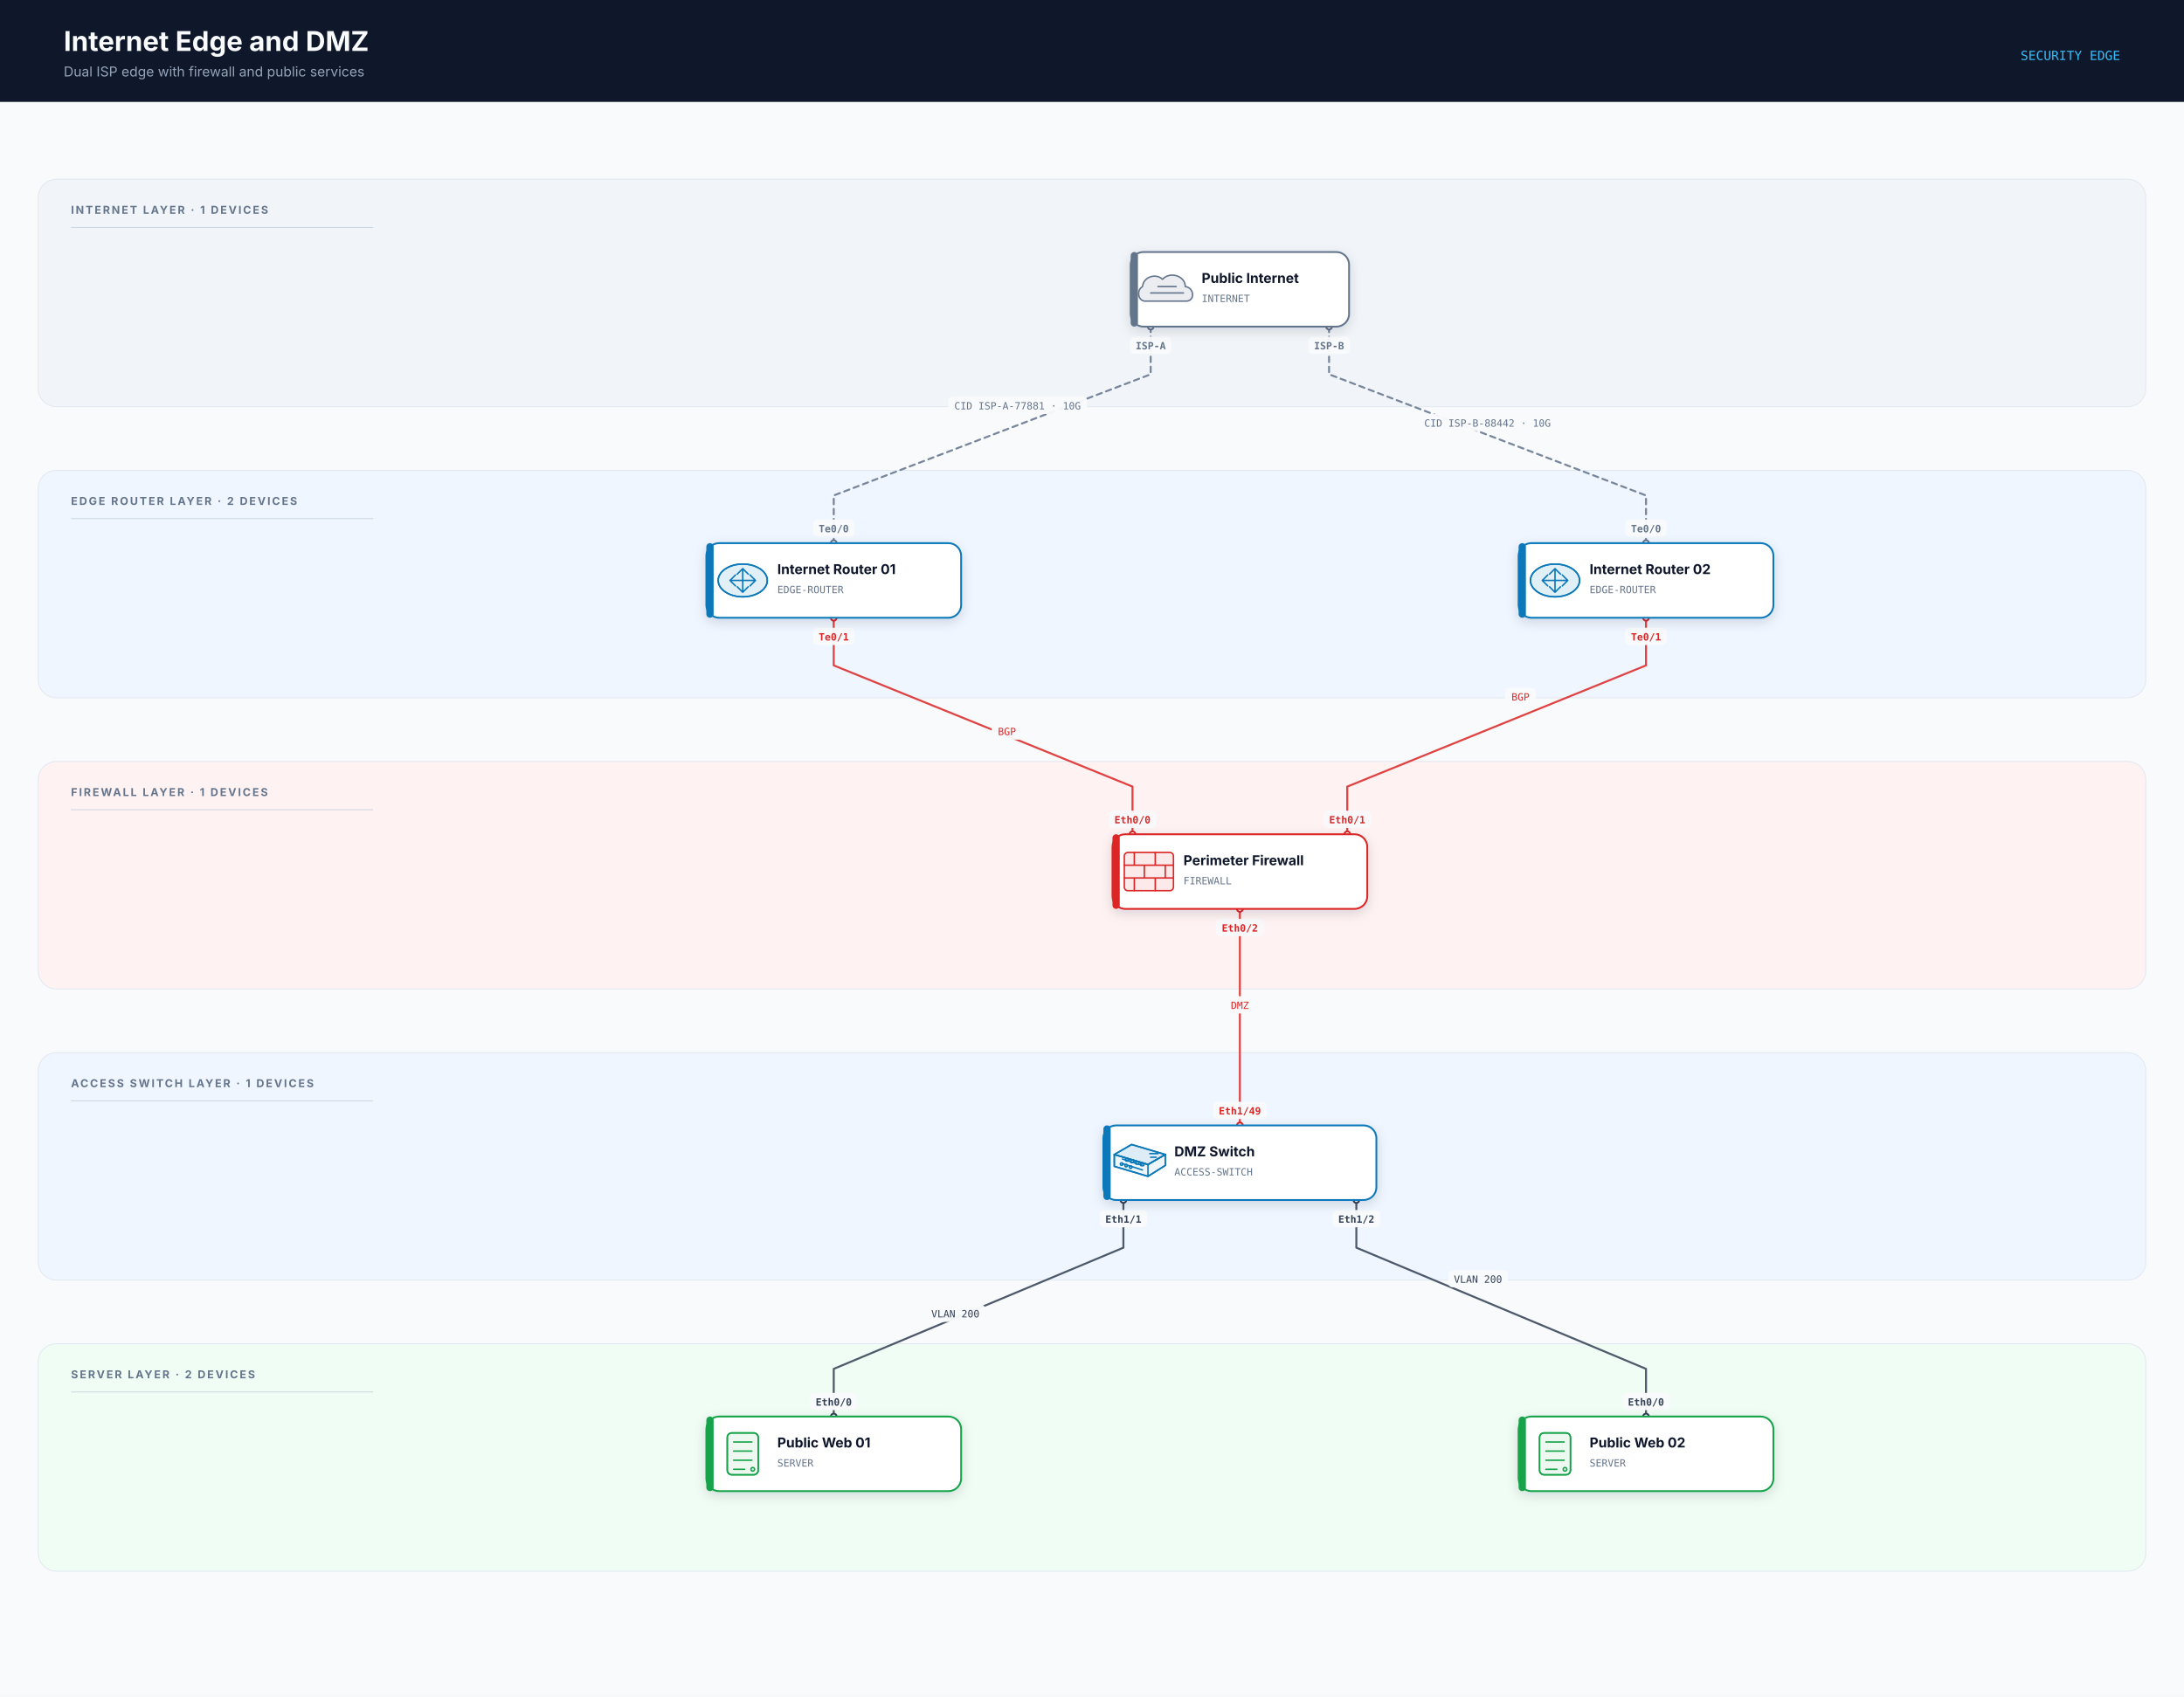
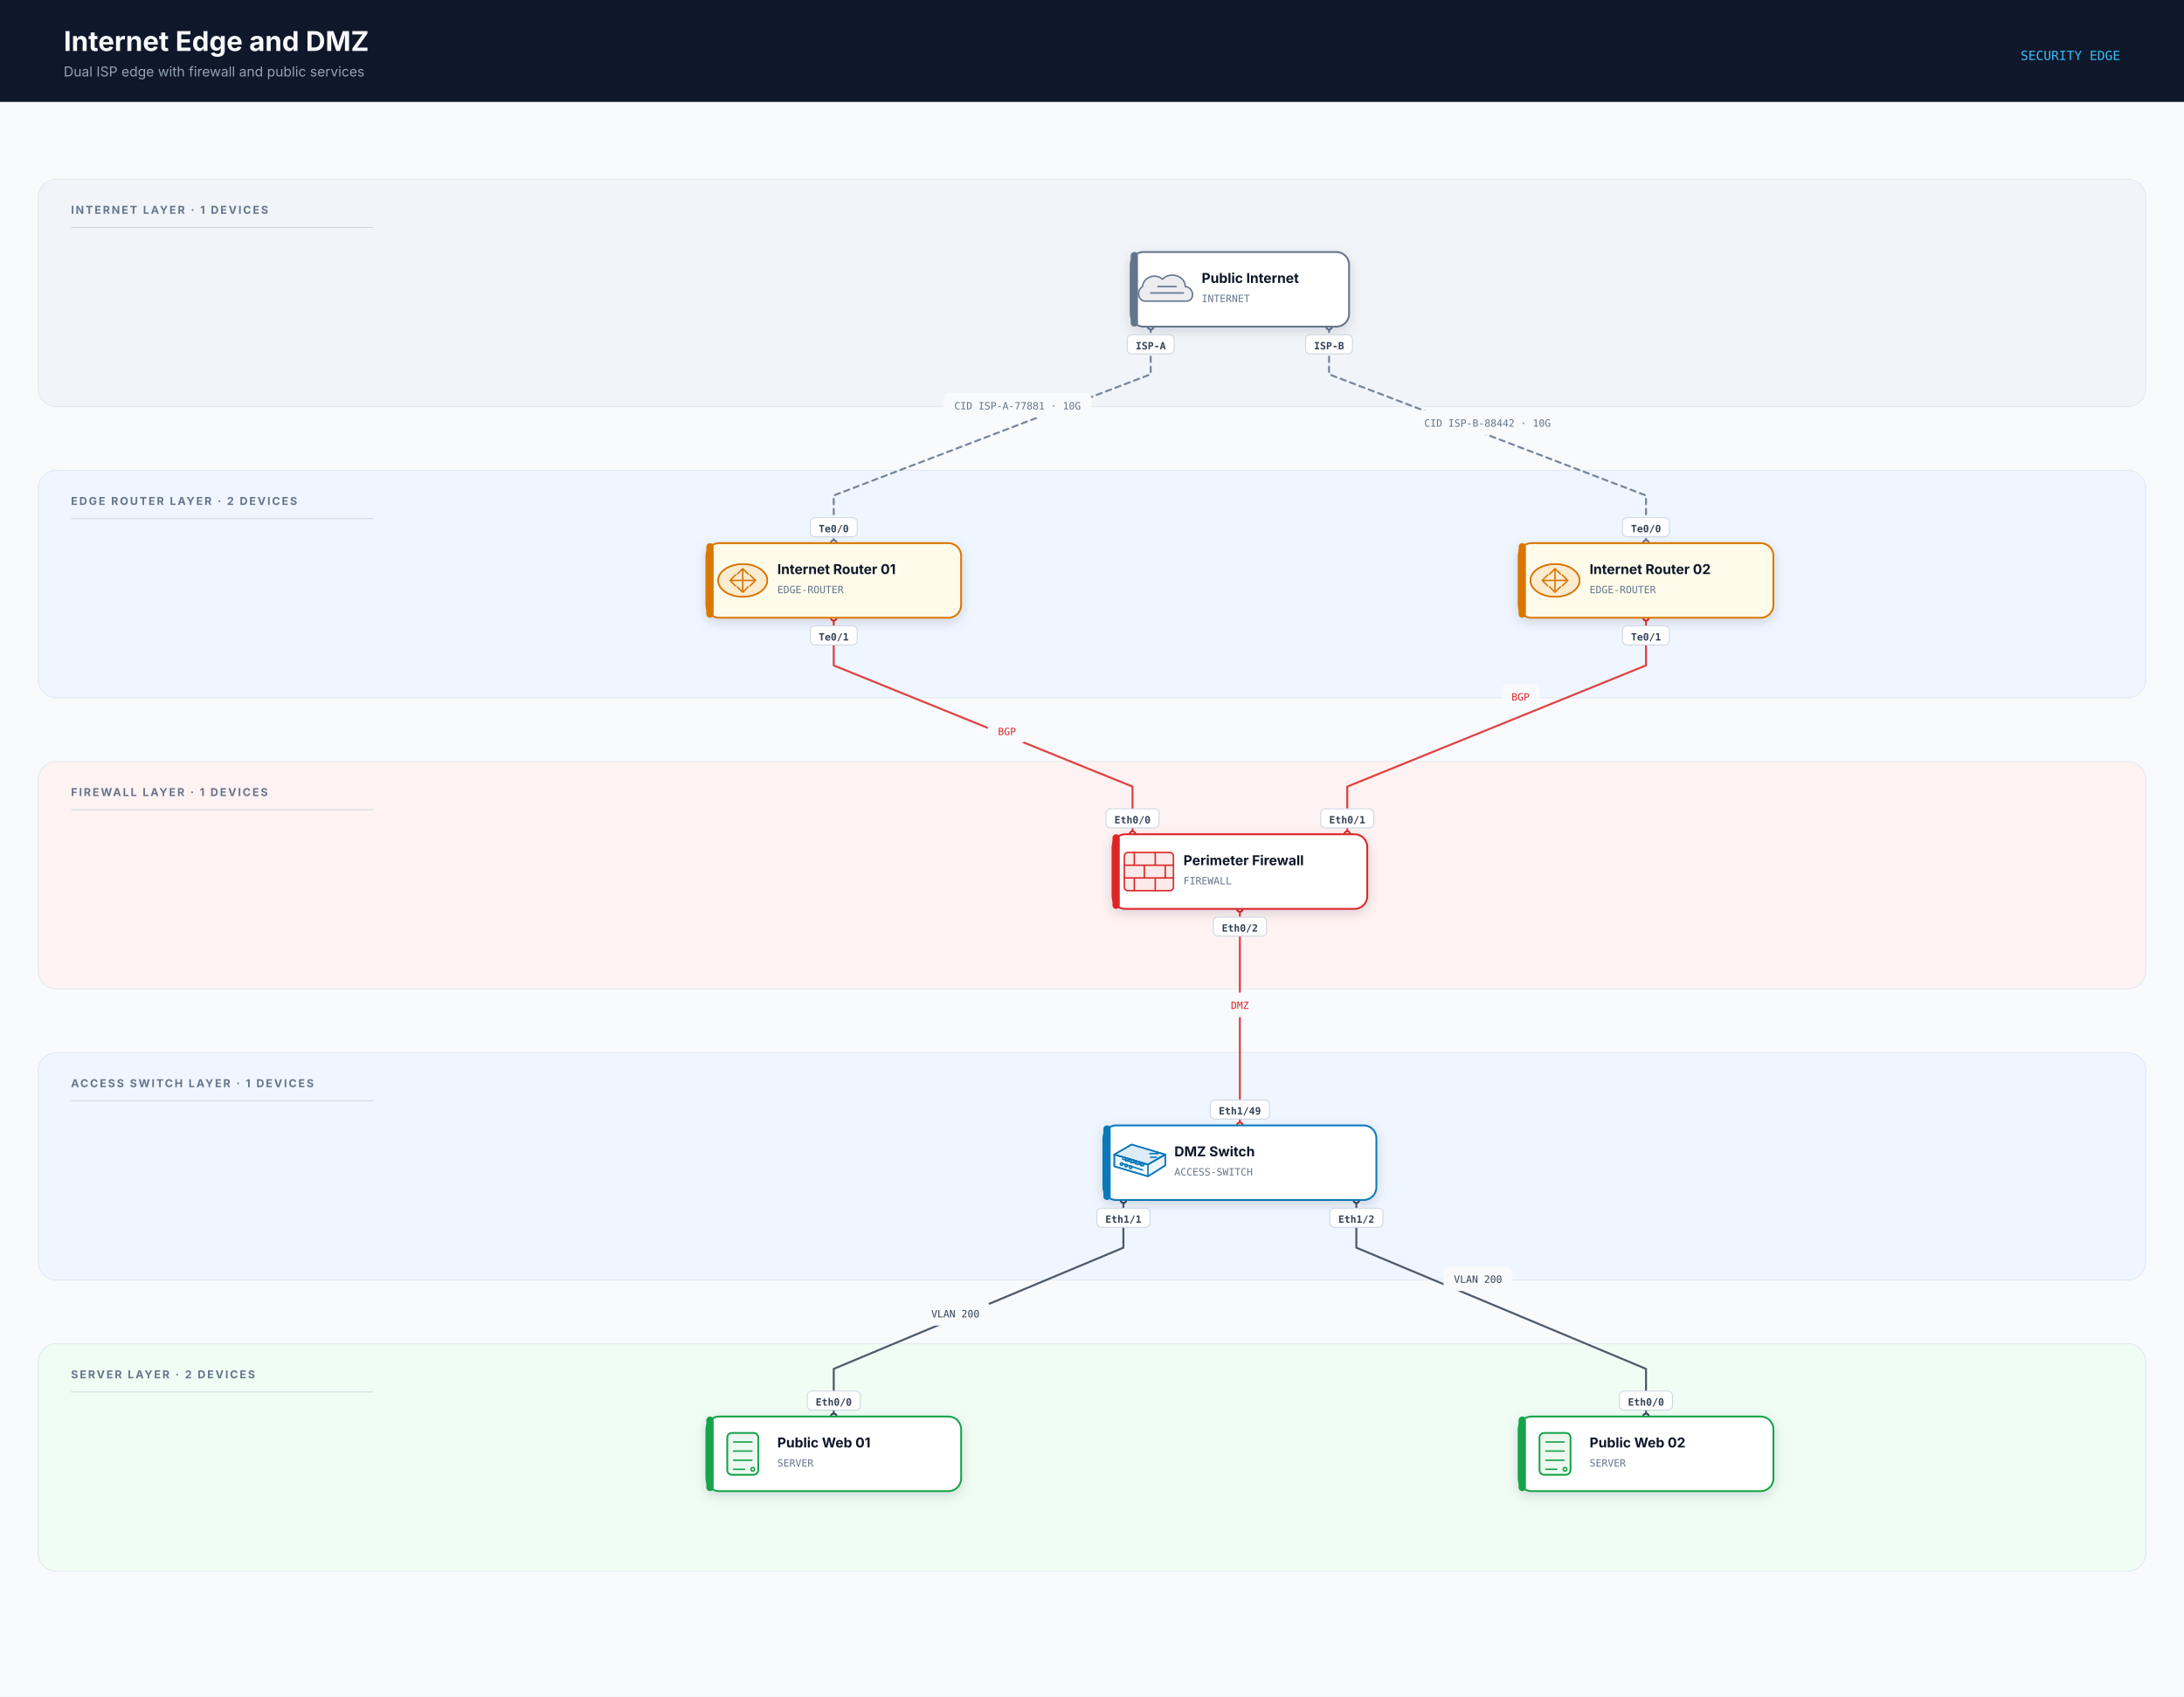
- <svg xmlns="http://www.w3.org/2000/svg" width="2400" height="1865" viewBox="0 0 2400 1865" role="img">
+ <svg xmlns="http://www.w3.org/2000/svg" class="theme-light" width="2400" height="1865" viewBox="0 0 2400 1865" role="img" shape-rendering="geometricPrecision">
  <defs>
    <filter id="shadow" x="-20%" y="-20%" width="140%" height="150%">
      <feDropShadow dx="0" dy="4" stdDeviation="6" flood-color="#0f172a" flood-opacity=".14" />
    </filter>
  </defs>
  <rect width="100%" height="100%" fill="#f8fafc" />
  <rect x="0" y="0" width="2400" height="112" fill="#0f172a" />
  <text x="70" y="56" fill="#f8fafc" font-family="Inter,Segoe UI,sans-serif" font-size="30" font-weight="700">Internet Edge and DMZ</text>
  <text x="70" y="84" fill="#94a3b8" font-family="Inter,Segoe UI,sans-serif" font-size="15">Dual ISP edge with firewall and public services</text>
  <text x="2330" y="66" text-anchor="end" fill="#38bdf8" font-family="ui-monospace,SFMono-Regular,monospace" font-size="14">SECURITY EDGE</text>
  <rect x="42" y="197.0" width="2316.0" height="250.0" rx="20" fill="#f1f5f9" stroke="#e2e8f0" />
  <rect x="42" y="517.0" width="2316.0" height="250.0" rx="20" fill="#eff6ff" stroke="#e2e8f0" />
  <rect x="42" y="837.0" width="2316.0" height="250.0" rx="20" fill="#fef2f2" stroke="#e2e8f0" />
  <rect x="42" y="1157.0" width="2316.0" height="250.0" rx="20" fill="#eff6ff" stroke="#e2e8f0" />
  <rect x="42" y="1477.0" width="2316.0" height="250.0" rx="20" fill="#f0fdf4" stroke="#e2e8f0" />
  <g id="row-headings">
    <g class="row-heading row-heading-internet">
      <path d="M78 250.0 H410" stroke="#cbd5e1" stroke-width="1" />
      <text x="78" y="235.0" fill="#64748b" font-family="Inter,Segoe UI,sans-serif" font-size="12" font-weight="700" letter-spacing="1.8">INTERNET LAYER · 1 DEVICES</text>
    </g>
    <g class="row-heading row-heading-edge-router">
      <path d="M78 570.0 H410" stroke="#cbd5e1" stroke-width="1" />
      <text x="78" y="555.0" fill="#64748b" font-family="Inter,Segoe UI,sans-serif" font-size="12" font-weight="700" letter-spacing="1.8">EDGE ROUTER LAYER · 2 DEVICES</text>
    </g>
    <g class="row-heading row-heading-firewall">
      <path d="M78 890.0 H410" stroke="#cbd5e1" stroke-width="1" />
      <text x="78" y="875.0" fill="#64748b" font-family="Inter,Segoe UI,sans-serif" font-size="12" font-weight="700" letter-spacing="1.8">FIREWALL LAYER · 1 DEVICES</text>
    </g>
    <g class="row-heading row-heading-access-switch">
      <path d="M78 1210.0 H410" stroke="#cbd5e1" stroke-width="1" />
      <text x="78" y="1195.0" fill="#64748b" font-family="Inter,Segoe UI,sans-serif" font-size="12" font-weight="700" letter-spacing="1.8">ACCESS SWITCH LAYER · 1 DEVICES</text>
    </g>
    <g class="row-heading row-heading-server">
      <path d="M78 1530.0 H410" stroke="#cbd5e1" stroke-width="1" />
      <text x="78" y="1515.0" fill="#64748b" font-family="Inter,Segoe UI,sans-serif" font-size="12" font-weight="700" letter-spacing="1.8">SERVER LAYER · 2 DEVICES</text>
    </g>
  </g>
  <g id="links">
-     <path id="link-1" d="M 1264.5 359.0 V 411.4 L 916.2 544.6 V 597.0" fill="none" stroke="#64748b" stroke-width="2.2" stroke-linecap="round" stroke-linejoin="round" stroke-dasharray="6 5" opacity=".86" />
-     <circle cx="1264.5" cy="359.0" r="3.2" fill="#ffffff" stroke="#64748b" stroke-width="2" />
-     <circle cx="916.2" cy="597.0" r="3.2" fill="#ffffff" stroke="#64748b" stroke-width="2" />
-     <rect x="1241.7" y="370.0" width="45.5" height="19" rx="5" fill="#f8fafc" fill-opacity=".96" />
-     <text x="1264.5" y="384.0" text-anchor="middle" fill="#64748b" font-family="ui-monospace,SFMono-Regular,monospace" font-size="11" font-weight="650">ISP-A</text>
-     <rect x="893.5" y="571.0" width="45.5" height="19" rx="5" fill="#f8fafc" fill-opacity=".96" />
-     <text x="916.2" y="585.0" text-anchor="middle" fill="#64748b" font-family="ui-monospace,SFMono-Regular,monospace" font-size="11" font-weight="650">Te0/0</text>
-     <rect x="1041.8" y="436.0" width="152.9" height="19" rx="5" fill="#f8fafc" fill-opacity=".96" />
-     <text x="1118.2" y="450.0" text-anchor="middle" fill="#64748b" font-family="ui-monospace,SFMono-Regular,monospace" font-size="11" font-weight="500">CID ISP-A-77881 · 10G</text>
-     <path id="link-2" d="M 1460.5 359.0 V 411.4 L 1808.8 544.6 V 597.0" fill="none" stroke="#64748b" stroke-width="2.2" stroke-linecap="round" stroke-linejoin="round" stroke-dasharray="6 5" opacity=".86" />
-     <circle cx="1460.5" cy="359.0" r="3.2" fill="#ffffff" stroke="#64748b" stroke-width="2" />
-     <circle cx="1808.8" cy="597.0" r="3.2" fill="#ffffff" stroke="#64748b" stroke-width="2" />
-     <rect x="1437.7" y="370.0" width="45.5" height="19" rx="5" fill="#f8fafc" fill-opacity=".96" />
-     <text x="1460.5" y="384.0" text-anchor="middle" fill="#64748b" font-family="ui-monospace,SFMono-Regular,monospace" font-size="11" font-weight="650">ISP-B</text>
-     <rect x="1786.0" y="571.0" width="45.5" height="19" rx="5" fill="#f8fafc" fill-opacity=".96" />
-     <text x="1808.8" y="585.0" text-anchor="middle" fill="#64748b" font-family="ui-monospace,SFMono-Regular,monospace" font-size="11" font-weight="650">Te0/0</text>
-     <rect x="1558.2" y="455.0" width="152.9" height="19" rx="5" fill="#f8fafc" fill-opacity=".96" />
-     <text x="1634.6" y="469.0" text-anchor="middle" fill="#64748b" font-family="ui-monospace,SFMono-Regular,monospace" font-size="11" font-weight="500">CID ISP-B-88442 · 10G</text>
-     <path id="link-3" d="M 916.2 679.0 V 731.4 L 1244.5 864.6 V 917.0" fill="none" stroke="#dc2626" stroke-width="2.2" stroke-linecap="round" stroke-linejoin="round" opacity=".86" />
-     <circle cx="916.2" cy="679.0" r="3.2" fill="#ffffff" stroke="#dc2626" stroke-width="2" />
-     <circle cx="1244.5" cy="917.0" r="3.2" fill="#ffffff" stroke="#dc2626" stroke-width="2" />
-     <rect x="893.5" y="690.0" width="45.5" height="19" rx="5" fill="#f8fafc" fill-opacity=".96" />
-     <text x="916.2" y="704.0" text-anchor="middle" fill="#dc2626" font-family="ui-monospace,SFMono-Regular,monospace" font-size="11" font-weight="650">Te0/1</text>
-     <rect x="1218.4" y="891.0" width="52.3" height="19" rx="5" fill="#f8fafc" fill-opacity=".96" />
-     <text x="1244.5" y="905.0" text-anchor="middle" fill="#dc2626" font-family="ui-monospace,SFMono-Regular,monospace" font-size="11" font-weight="650">Eth0/0</text>
-     <rect x="1089.6" y="794.0" width="34.0" height="19" rx="5" fill="#f8fafc" fill-opacity=".96" />
-     <text x="1106.6" y="808.0" text-anchor="middle" fill="#dc2626" font-family="ui-monospace,SFMono-Regular,monospace" font-size="11" font-weight="500">BGP</text>
-     <path id="link-4" d="M 1808.8 679.0 V 731.4 L 1480.5 864.6 V 917.0" fill="none" stroke="#dc2626" stroke-width="2.2" stroke-linecap="round" stroke-linejoin="round" opacity=".86" />
-     <circle cx="1808.8" cy="679.0" r="3.2" fill="#ffffff" stroke="#dc2626" stroke-width="2" />
-     <circle cx="1480.5" cy="917.0" r="3.2" fill="#ffffff" stroke="#dc2626" stroke-width="2" />
-     <rect x="1786.0" y="690.0" width="45.5" height="19" rx="5" fill="#f8fafc" fill-opacity=".96" />
-     <text x="1808.8" y="704.0" text-anchor="middle" fill="#dc2626" font-family="ui-monospace,SFMono-Regular,monospace" font-size="11" font-weight="650">Te0/1</text>
-     <rect x="1454.4" y="891.0" width="52.3" height="19" rx="5" fill="#f8fafc" fill-opacity=".96" />
-     <text x="1480.5" y="905.0" text-anchor="middle" fill="#dc2626" font-family="ui-monospace,SFMono-Regular,monospace" font-size="11" font-weight="650">Eth0/1</text>
-     <rect x="1653.9" y="756.0" width="34.0" height="19" rx="5" fill="#f8fafc" fill-opacity=".96" />
-     <text x="1670.9" y="770.0" text-anchor="middle" fill="#dc2626" font-family="ui-monospace,SFMono-Regular,monospace" font-size="11" font-weight="500">BGP</text>
-     <path id="link-5" d="M 1362.5 999.0 V 1051.4 L 1362.5 1184.6 V 1237.0" fill="none" stroke="#dc2626" stroke-width="2.2" stroke-linecap="round" stroke-linejoin="round" opacity=".86" />
-     <circle cx="1362.5" cy="999.0" r="3.2" fill="#ffffff" stroke="#dc2626" stroke-width="2" />
-     <circle cx="1362.5" cy="1237.0" r="3.2" fill="#ffffff" stroke="#dc2626" stroke-width="2" />
-     <rect x="1336.4" y="1010.0" width="52.3" height="19" rx="5" fill="#f8fafc" fill-opacity=".96" />
-     <text x="1362.5" y="1024.0" text-anchor="middle" fill="#dc2626" font-family="ui-monospace,SFMono-Regular,monospace" font-size="11" font-weight="650">Eth0/2</text>
-     <rect x="1333.0" y="1211.0" width="59.0" height="19" rx="5" fill="#f8fafc" fill-opacity=".96" />
-     <text x="1362.5" y="1225.0" text-anchor="middle" fill="#dc2626" font-family="ui-monospace,SFMono-Regular,monospace" font-size="11" font-weight="650">Eth1/49</text>
-     <rect x="1345.5" y="1095.0" width="34.0" height="19" rx="5" fill="#f8fafc" fill-opacity=".96" />
-     <text x="1362.5" y="1109.0" text-anchor="middle" fill="#dc2626" font-family="ui-monospace,SFMono-Regular,monospace" font-size="11" font-weight="500">DMZ</text>
-     <path id="link-6" d="M 1234.5 1319.0 V 1371.4 L 916.2 1504.6 V 1557.0" fill="none" stroke="#334155" stroke-width="2.2" stroke-linecap="round" stroke-linejoin="round" opacity=".86" />
-     <circle cx="1234.5" cy="1319.0" r="3.2" fill="#ffffff" stroke="#334155" stroke-width="2" />
-     <circle cx="916.2" cy="1557.0" r="3.2" fill="#ffffff" stroke="#334155" stroke-width="2" />
-     <rect x="1208.4" y="1330.0" width="52.3" height="19" rx="5" fill="#f8fafc" fill-opacity=".96" />
-     <text x="1234.5" y="1344.0" text-anchor="middle" fill="#334155" font-family="ui-monospace,SFMono-Regular,monospace" font-size="11" font-weight="650">Eth1/1</text>
-     <rect x="890.1" y="1531.0" width="52.3" height="19" rx="5" fill="#f8fafc" fill-opacity=".96" />
-     <text x="916.2" y="1545.0" text-anchor="middle" fill="#334155" font-family="ui-monospace,SFMono-Regular,monospace" font-size="11" font-weight="650">Eth0/0</text>
-     <rect x="1017.1" y="1434.0" width="65.7" height="19" rx="5" fill="#f8fafc" fill-opacity=".96" />
-     <text x="1049.9" y="1448.0" text-anchor="middle" fill="#334155" font-family="ui-monospace,SFMono-Regular,monospace" font-size="11" font-weight="500">VLAN 200</text>
-     <path id="link-7" d="M 1490.5 1319.0 V 1371.4 L 1808.8 1504.6 V 1557.0" fill="none" stroke="#334155" stroke-width="2.2" stroke-linecap="round" stroke-linejoin="round" opacity=".86" />
-     <circle cx="1490.5" cy="1319.0" r="3.2" fill="#ffffff" stroke="#334155" stroke-width="2" />
-     <circle cx="1808.8" cy="1557.0" r="3.2" fill="#ffffff" stroke="#334155" stroke-width="2" />
-     <rect x="1464.4" y="1330.0" width="52.3" height="19" rx="5" fill="#f8fafc" fill-opacity=".96" />
-     <text x="1490.5" y="1344.0" text-anchor="middle" fill="#334155" font-family="ui-monospace,SFMono-Regular,monospace" font-size="11" font-weight="650">Eth1/2</text>
-     <rect x="1782.6" y="1531.0" width="52.3" height="19" rx="5" fill="#f8fafc" fill-opacity=".96" />
-     <text x="1808.8" y="1545.0" text-anchor="middle" fill="#334155" font-family="ui-monospace,SFMono-Regular,monospace" font-size="11" font-weight="650">Eth0/0</text>
-     <rect x="1591.3" y="1396.0" width="65.7" height="19" rx="5" fill="#f8fafc" fill-opacity=".96" />
-     <text x="1624.2" y="1410.0" text-anchor="middle" fill="#334155" font-family="ui-monospace,SFMono-Regular,monospace" font-size="11" font-weight="500">VLAN 200</text>
+     <g id="link-1" data-netdiag-kind="link">
+       <path d="M 1264.5 359.0 V 411.4 L 916.2 544.6 V 597.0" fill="none" stroke="#64748b" stroke-width="2.2" stroke-linecap="round" stroke-linejoin="round" stroke-dasharray="6 5" opacity=".86" />
+       <circle cx="1264.5" cy="359.0" r="3.2" fill="#ffffff" stroke="#64748b" stroke-width="2" />
+       <circle cx="916.2" cy="597.0" r="3.2" fill="#ffffff" stroke="#64748b" stroke-width="2" />
+     </g>
+     <g id="link-2" data-netdiag-kind="link">
+       <path d="M 1460.5 359.0 V 411.4 L 1808.8 544.6 V 597.0" fill="none" stroke="#64748b" stroke-width="2.2" stroke-linecap="round" stroke-linejoin="round" stroke-dasharray="6 5" opacity=".86" />
+       <circle cx="1460.5" cy="359.0" r="3.2" fill="#ffffff" stroke="#64748b" stroke-width="2" />
+       <circle cx="1808.8" cy="597.0" r="3.2" fill="#ffffff" stroke="#64748b" stroke-width="2" />
+     </g>
+     <g id="link-3" data-netdiag-kind="link">
+       <path d="M 916.2 679.0 V 731.4 L 1244.5 864.6 V 917.0" fill="none" stroke="#dc2626" stroke-width="2.2" stroke-linecap="round" stroke-linejoin="round" opacity=".86" />
+       <circle cx="916.2" cy="679.0" r="3.2" fill="#ffffff" stroke="#dc2626" stroke-width="2" />
+       <circle cx="1244.5" cy="917.0" r="3.2" fill="#ffffff" stroke="#dc2626" stroke-width="2" />
+     </g>
+     <g id="link-4" data-netdiag-kind="link">
+       <path d="M 1808.8 679.0 V 731.4 L 1480.5 864.6 V 917.0" fill="none" stroke="#dc2626" stroke-width="2.2" stroke-linecap="round" stroke-linejoin="round" opacity=".86" />
+       <circle cx="1808.8" cy="679.0" r="3.2" fill="#ffffff" stroke="#dc2626" stroke-width="2" />
+       <circle cx="1480.5" cy="917.0" r="3.2" fill="#ffffff" stroke="#dc2626" stroke-width="2" />
+     </g>
+     <g id="link-5" data-netdiag-kind="link">
+       <path d="M 1362.5 999.0 V 1051.4 L 1362.5 1184.6 V 1237.0" fill="none" stroke="#dc2626" stroke-width="2.2" stroke-linecap="round" stroke-linejoin="round" opacity=".86" />
+       <circle cx="1362.5" cy="999.0" r="3.2" fill="#ffffff" stroke="#dc2626" stroke-width="2" />
+       <circle cx="1362.5" cy="1237.0" r="3.2" fill="#ffffff" stroke="#dc2626" stroke-width="2" />
+     </g>
+     <g id="link-6" data-netdiag-kind="link">
+       <path d="M 1234.5 1319.0 V 1371.4 L 916.2 1504.6 V 1557.0" fill="none" stroke="#334155" stroke-width="2.2" stroke-linecap="round" stroke-linejoin="round" opacity=".86" />
+       <circle cx="1234.5" cy="1319.0" r="3.2" fill="#ffffff" stroke="#334155" stroke-width="2" />
+       <circle cx="916.2" cy="1557.0" r="3.2" fill="#ffffff" stroke="#334155" stroke-width="2" />
+     </g>
+     <g id="link-7" data-netdiag-kind="link">
+       <path d="M 1490.5 1319.0 V 1371.4 L 1808.8 1504.6 V 1557.0" fill="none" stroke="#334155" stroke-width="2.2" stroke-linecap="round" stroke-linejoin="round" opacity=".86" />
+       <circle cx="1490.5" cy="1319.0" r="3.2" fill="#ffffff" stroke="#334155" stroke-width="2" />
+       <circle cx="1808.8" cy="1557.0" r="3.2" fill="#ffffff" stroke="#334155" stroke-width="2" />
+     </g>
  </g>
  <g id="nodes">
-     <g id="dmz-switch" filter="url(#shadow)">
+     <g id="dmz-switch" data-netdiag-kind="node" filter="url(#shadow)">
      <rect x="1212.5" y="1237.0" width="300.0" height="82.0" rx="14" fill="#ffffff" stroke="#0878b9" stroke-width="2" />
      <rect x="1212.5" y="1237.0" width="8" height="82.0" rx="4" fill="#0878b9" />
      <g class="device-icon device-icon-access-switch" transform="translate(1252.5 1278.0)" stroke="#0878b9" fill="none" stroke-width="1.6" stroke-linecap="round" stroke-linejoin="round">
        <path d="M-28 -9 -9 -20 28 -9 9 2Z" fill="#0878b9" fill-opacity=".14" />
        <path d="M-28 -9 9 2 28 -9v12L9 15-28 4Z" fill="#0878b9" fill-opacity=".07" />
        <path d="M-28 -9 -9 -20 28 -9 9 2Z" />
        <path d="M-28 -9v13L9 15 28 3v-12M9 2v13" />
        <path d="M-19 -4 3 3M-19 1 3 8" />
        <rect x="-15.5" y="-4.5" width="3.5" height="2.7" rx=".5" />
        <rect x="-10" y="-2.8" width="3.5" height="2.7" rx=".5" />
        <rect x="-4.5" y="-1.1" width="3.5" height="2.7" rx=".5" />
        <rect x="1" y=".6" width="3.5" height="2.7" rx=".5" />
        <circle cx="-20" cy="1.5" r="1.4" />
        <circle cx="-15" cy="3.2" r="1.4" />
        <circle cx="-10" cy="4.9" r="1.4" />
        <path d="M11 -10h9M12 -6h6" />
      </g>
-       <text x="1290.5" y="1271.0" fill="#0f172a" font-family="Inter,Segoe UI,sans-serif" font-size="15" font-weight="700">DMZ Switch</text>
+       <text class="node-title" x="1290.5" y="1271.0" fill="#0f172a" font-family="Inter,Segoe UI,Arial,sans-serif" font-size="15" font-weight="700">DMZ Switch</text>
      <text x="1290.5" y="1292.0" fill="#64748b" font-family="ui-monospace,SFMono-Regular,monospace" font-size="11">ACCESS-SWITCH</text>
    </g>
-     <g id="edge-01" filter="url(#shadow)">
-       <rect x="776.2" y="597.0" width="280.0" height="82.0" rx="14" fill="#ffffff" stroke="#0878b9" stroke-width="2" />
-       <rect x="776.2" y="597.0" width="8" height="82.0" rx="4" fill="#0878b9" />
-       <g class="device-icon device-icon-router" transform="translate(816.2 638.0)" stroke="#0878b9" fill="none" stroke-width="1.6" stroke-linecap="round" stroke-linejoin="round">
-         <ellipse cx="0" cy="0" rx="27" ry="18" fill="#0878b9" fill-opacity=".12" />
+     <g id="edge-01" data-netdiag-kind="node" filter="url(#shadow)">
+       <rect x="776.2" y="597.0" width="280.0" height="82.0" rx="14" fill="#fffbeb" stroke="#d97706" stroke-width="2" />
+       <rect x="776.2" y="597.0" width="8" height="82.0" rx="4" fill="#d97706" />
+       <g class="device-icon device-icon-router" transform="translate(816.2 638.0)" stroke="#d97706" fill="none" stroke-width="1.6" stroke-linecap="round" stroke-linejoin="round">
+         <ellipse cx="0" cy="0" rx="27" ry="18" fill="#d97706" fill-opacity=".12" />
        <ellipse cx="0" cy="0" rx="27" ry="18" />
        <path d="M-14 0h28M8-6l6 6-6 6M14 0H-14M-8-6l-6 6 6 6" />
        <path d="M0-13v26M-6-7l6-6 6 6M-6 7l6 6 6-6" />
      </g>
-       <text x="854.2" y="631.0" fill="#0f172a" font-family="Inter,Segoe UI,sans-serif" font-size="15" font-weight="700">Internet Router 01</text>
+       <text class="node-title" x="854.2" y="631.0" fill="#0f172a" font-family="Inter,Segoe UI,Arial,sans-serif" font-size="15" font-weight="700">Internet Router 01</text>
      <text x="854.2" y="652.0" fill="#64748b" font-family="ui-monospace,SFMono-Regular,monospace" font-size="11">EDGE-ROUTER</text>
    </g>
-     <g id="edge-02" filter="url(#shadow)">
-       <rect x="1668.8" y="597.0" width="280.0" height="82.0" rx="14" fill="#ffffff" stroke="#0878b9" stroke-width="2" />
-       <rect x="1668.8" y="597.0" width="8" height="82.0" rx="4" fill="#0878b9" />
-       <g class="device-icon device-icon-router" transform="translate(1708.8 638.0)" stroke="#0878b9" fill="none" stroke-width="1.6" stroke-linecap="round" stroke-linejoin="round">
-         <ellipse cx="0" cy="0" rx="27" ry="18" fill="#0878b9" fill-opacity=".12" />
+     <g id="edge-02" data-netdiag-kind="node" filter="url(#shadow)">
+       <rect x="1668.8" y="597.0" width="280.0" height="82.0" rx="14" fill="#fffbeb" stroke="#d97706" stroke-width="2" />
+       <rect x="1668.8" y="597.0" width="8" height="82.0" rx="4" fill="#d97706" />
+       <g class="device-icon device-icon-router" transform="translate(1708.8 638.0)" stroke="#d97706" fill="none" stroke-width="1.6" stroke-linecap="round" stroke-linejoin="round">
+         <ellipse cx="0" cy="0" rx="27" ry="18" fill="#d97706" fill-opacity=".12" />
        <ellipse cx="0" cy="0" rx="27" ry="18" />
        <path d="M-14 0h28M8-6l6 6-6 6M14 0H-14M-8-6l-6 6 6 6" />
        <path d="M0-13v26M-6-7l6-6 6 6M-6 7l6 6 6-6" />
      </g>
-       <text x="1746.8" y="631.0" fill="#0f172a" font-family="Inter,Segoe UI,sans-serif" font-size="15" font-weight="700">Internet Router 02</text>
+       <text class="node-title" x="1746.8" y="631.0" fill="#0f172a" font-family="Inter,Segoe UI,Arial,sans-serif" font-size="15" font-weight="700">Internet Router 02</text>
      <text x="1746.8" y="652.0" fill="#64748b" font-family="ui-monospace,SFMono-Regular,monospace" font-size="11">EDGE-ROUTER</text>
    </g>
-     <g id="firewall-01" filter="url(#shadow)">
+     <g id="firewall-01" data-netdiag-kind="node" filter="url(#shadow)">
      <rect x="1222.5" y="917.0" width="280.0" height="82.0" rx="14" fill="#ffffff" stroke="#dc2626" stroke-width="2" />
      <rect x="1222.5" y="917.0" width="8" height="82.0" rx="4" fill="#dc2626" />
      <g class="device-icon device-icon-firewall" transform="translate(1262.5 958.0)" stroke="#dc2626" fill="none" stroke-width="1.6" stroke-linecap="round" stroke-linejoin="round">
        <g stroke="#dc2626">
          <rect x="-27" y="-21" width="54" height="42" rx="4" fill="#dc2626" fill-opacity=".10" />
          <path d="M-27-7h54M-27 7h54M-16-21v14M7-21v14M-5-7V7M18-7V7M-16 7v14M7 7v14" />
        </g>
      </g>
-       <text x="1300.5" y="951.0" fill="#0f172a" font-family="Inter,Segoe UI,sans-serif" font-size="15" font-weight="700">Perimeter Firewall</text>
+       <text class="node-title" x="1300.5" y="951.0" fill="#0f172a" font-family="Inter,Segoe UI,Arial,sans-serif" font-size="15" font-weight="700">Perimeter Firewall</text>
      <text x="1300.5" y="972.0" fill="#64748b" font-family="ui-monospace,SFMono-Regular,monospace" font-size="11">FIREWALL</text>
    </g>
-     <g id="internet" filter="url(#shadow)">
+     <g id="internet" data-netdiag-kind="node" filter="url(#shadow)">
      <rect x="1242.5" y="277.0" width="240.0" height="82.0" rx="14" fill="#ffffff" stroke="#64748b" stroke-width="2" />
      <rect x="1242.5" y="277.0" width="8" height="82.0" rx="4" fill="#64748b" />
      <g class="device-icon device-icon-internet" transform="translate(1282.5 318.0)" stroke="#64748b" fill="none" stroke-width="1.6" stroke-linecap="round" stroke-linejoin="round">
        <path d="M-24 13c-8 0-10-12-3-16 1-11 15-15 22-8 8-9 25-4 25 8 10 1 11 16 1 16Z" fill="#64748b" fill-opacity=".13" stroke="#64748b" />
        <path d="M-18 4h36M-10-3h20" />
      </g>
-       <text x="1320.5" y="311.0" fill="#0f172a" font-family="Inter,Segoe UI,sans-serif" font-size="15" font-weight="700">Public Internet</text>
+       <text class="node-title" x="1320.5" y="311.0" fill="#0f172a" font-family="Inter,Segoe UI,Arial,sans-serif" font-size="15" font-weight="700">Public Internet</text>
      <text x="1320.5" y="332.0" fill="#64748b" font-family="ui-monospace,SFMono-Regular,monospace" font-size="11">INTERNET</text>
    </g>
-     <g id="web-01" filter="url(#shadow)">
+     <g id="web-01" data-netdiag-kind="node" filter="url(#shadow)">
      <rect x="776.2" y="1557.0" width="280.0" height="82.0" rx="14" fill="#ffffff" stroke="#16a34a" stroke-width="2" />
      <rect x="776.2" y="1557.0" width="8" height="82.0" rx="4" fill="#16a34a" />
      <g class="device-icon device-icon-server" transform="translate(816.2 1598.0)" stroke="#16a34a" fill="none" stroke-width="1.6" stroke-linecap="round" stroke-linejoin="round">
        <rect x="-17" y="-23" width="34" height="46" rx="5" fill="#16a34a" fill-opacity=".08" />
        <rect x="-17" y="-23" width="34" height="46" rx="5" />
        <path d="M-10 -13h20M-10 -3h20M-10 7h20M-10 17h12" />
        <circle cx="11" cy="17" r="2" />
      </g>
-       <text x="854.2" y="1591.0" fill="#0f172a" font-family="Inter,Segoe UI,sans-serif" font-size="15" font-weight="700">Public Web 01</text>
+       <text class="node-title" x="854.2" y="1591.0" fill="#0f172a" font-family="Inter,Segoe UI,Arial,sans-serif" font-size="15" font-weight="700">Public Web 01</text>
      <text x="854.2" y="1612.0" fill="#64748b" font-family="ui-monospace,SFMono-Regular,monospace" font-size="11">SERVER</text>
    </g>
-     <g id="web-02" filter="url(#shadow)">
+     <g id="web-02" data-netdiag-kind="node" filter="url(#shadow)">
      <rect x="1668.8" y="1557.0" width="280.0" height="82.0" rx="14" fill="#ffffff" stroke="#16a34a" stroke-width="2" />
      <rect x="1668.8" y="1557.0" width="8" height="82.0" rx="4" fill="#16a34a" />
      <g class="device-icon device-icon-server" transform="translate(1708.8 1598.0)" stroke="#16a34a" fill="none" stroke-width="1.6" stroke-linecap="round" stroke-linejoin="round">
        <rect x="-17" y="-23" width="34" height="46" rx="5" fill="#16a34a" fill-opacity=".08" />
        <rect x="-17" y="-23" width="34" height="46" rx="5" />
        <path d="M-10 -13h20M-10 -3h20M-10 7h20M-10 17h12" />
        <circle cx="11" cy="17" r="2" />
      </g>
-       <text x="1746.8" y="1591.0" fill="#0f172a" font-family="Inter,Segoe UI,sans-serif" font-size="15" font-weight="700">Public Web 02</text>
+       <text class="node-title" x="1746.8" y="1591.0" fill="#0f172a" font-family="Inter,Segoe UI,Arial,sans-serif" font-size="15" font-weight="700">Public Web 02</text>
      <text x="1746.8" y="1612.0" fill="#64748b" font-family="ui-monospace,SFMono-Regular,monospace" font-size="11">SERVER</text>
    </g>
  </g>
+   <g id="link-annotations" pointer-events="none">
+     <g id="link-annotation-1" class="link-annotation">
+       <rect class="interface-label-badge" x="1238.7" y="368.0" width="51.5" height="21.0" rx="5.0" fill="#ffffff" stroke="#cbd5e1" stroke-width="1" />
+       <text class="interface-label-text" x="1264.5" y="384.0" text-anchor="middle" fill="#334155" font-family="ui-monospace,SFMono-Regular,monospace" font-size="11" font-weight="650">ISP-A</text>
+       <rect class="interface-label-badge" x="890.5" y="569.0" width="51.5" height="21.0" rx="5.0" fill="#ffffff" stroke="#cbd5e1" stroke-width="1" />
+       <text class="interface-label-text" x="916.2" y="585.0" text-anchor="middle" fill="#334155" font-family="ui-monospace,SFMono-Regular,monospace" font-size="11" font-weight="650">Te0/0</text>
+       <rect class="label-mask" x="1038.8" y="434.0" width="158.9" height="23" rx="5" fill="#f8fafc" stroke="#f8fafc" stroke-width="4" />
+       <text x="1118.2" y="450.0" text-anchor="middle" fill="#64748b" font-family="ui-monospace,SFMono-Regular,monospace" font-size="11" font-weight="500">CID ISP-A-77881 · 10G</text>
+     </g>
+     <g id="link-annotation-2" class="link-annotation">
+       <rect class="interface-label-badge" x="1434.7" y="368.0" width="51.5" height="21.0" rx="5.0" fill="#ffffff" stroke="#cbd5e1" stroke-width="1" />
+       <text class="interface-label-text" x="1460.5" y="384.0" text-anchor="middle" fill="#334155" font-family="ui-monospace,SFMono-Regular,monospace" font-size="11" font-weight="650">ISP-B</text>
+       <rect class="interface-label-badge" x="1783.0" y="569.0" width="51.5" height="21.0" rx="5.0" fill="#ffffff" stroke="#cbd5e1" stroke-width="1" />
+       <text class="interface-label-text" x="1808.8" y="585.0" text-anchor="middle" fill="#334155" font-family="ui-monospace,SFMono-Regular,monospace" font-size="11" font-weight="650">Te0/0</text>
+       <rect class="label-mask" x="1555.2" y="453.0" width="158.9" height="23" rx="5" fill="#f8fafc" stroke="#f8fafc" stroke-width="4" />
+       <text x="1634.6" y="469.0" text-anchor="middle" fill="#64748b" font-family="ui-monospace,SFMono-Regular,monospace" font-size="11" font-weight="500">CID ISP-B-88442 · 10G</text>
+     </g>
+     <g id="link-annotation-3" class="link-annotation">
+       <rect class="interface-label-badge" x="890.5" y="688.0" width="51.5" height="21.0" rx="5.0" fill="#ffffff" stroke="#cbd5e1" stroke-width="1" />
+       <text class="interface-label-text" x="916.2" y="704.0" text-anchor="middle" fill="#334155" font-family="ui-monospace,SFMono-Regular,monospace" font-size="11" font-weight="650">Te0/1</text>
+       <rect class="interface-label-badge" x="1215.4" y="889.0" width="58.3" height="21.0" rx="5.0" fill="#ffffff" stroke="#cbd5e1" stroke-width="1" />
+       <text class="interface-label-text" x="1244.5" y="905.0" text-anchor="middle" fill="#334155" font-family="ui-monospace,SFMono-Regular,monospace" font-size="11" font-weight="650">Eth0/0</text>
+       <rect class="label-mask" x="1087.6" y="792.0" width="38.1" height="23" rx="5" fill="#f8fafc" stroke="#f8fafc" stroke-width="4" />
+       <text x="1106.6" y="808.0" text-anchor="middle" fill="#dc2626" font-family="ui-monospace,SFMono-Regular,monospace" font-size="11" font-weight="500">BGP</text>
+     </g>
+     <g id="link-annotation-4" class="link-annotation">
+       <rect class="interface-label-badge" x="1783.0" y="688.0" width="51.5" height="21.0" rx="5.0" fill="#ffffff" stroke="#cbd5e1" stroke-width="1" />
+       <text class="interface-label-text" x="1808.8" y="704.0" text-anchor="middle" fill="#334155" font-family="ui-monospace,SFMono-Regular,monospace" font-size="11" font-weight="650">Te0/1</text>
+       <rect class="interface-label-badge" x="1451.4" y="889.0" width="58.3" height="21.0" rx="5.0" fill="#ffffff" stroke="#cbd5e1" stroke-width="1" />
+       <text class="interface-label-text" x="1480.5" y="905.0" text-anchor="middle" fill="#334155" font-family="ui-monospace,SFMono-Regular,monospace" font-size="11" font-weight="650">Eth0/1</text>
+       <rect class="label-mask" x="1651.8" y="754.0" width="38.1" height="23" rx="5" fill="#f8fafc" stroke="#f8fafc" stroke-width="4" />
+       <text x="1670.9" y="770.0" text-anchor="middle" fill="#dc2626" font-family="ui-monospace,SFMono-Regular,monospace" font-size="11" font-weight="500">BGP</text>
+     </g>
+     <g id="link-annotation-5" class="link-annotation">
+       <rect class="interface-label-badge" x="1333.4" y="1008.0" width="58.3" height="21.0" rx="5.0" fill="#ffffff" stroke="#cbd5e1" stroke-width="1" />
+       <text class="interface-label-text" x="1362.5" y="1024.0" text-anchor="middle" fill="#334155" font-family="ui-monospace,SFMono-Regular,monospace" font-size="11" font-weight="650">Eth0/2</text>
+       <rect class="interface-label-badge" x="1330.0" y="1209.0" width="65.0" height="21.0" rx="5.0" fill="#ffffff" stroke="#cbd5e1" stroke-width="1" />
+       <text class="interface-label-text" x="1362.5" y="1225.0" text-anchor="middle" fill="#334155" font-family="ui-monospace,SFMono-Regular,monospace" font-size="11" font-weight="650">Eth1/49</text>
+       <rect class="label-mask" x="1343.4" y="1093.0" width="38.1" height="23" rx="5" fill="#f8fafc" stroke="#f8fafc" stroke-width="4" />
+       <text x="1362.5" y="1109.0" text-anchor="middle" fill="#dc2626" font-family="ui-monospace,SFMono-Regular,monospace" font-size="11" font-weight="500">DMZ</text>
+     </g>
+     <g id="link-annotation-6" class="link-annotation">
+       <rect class="interface-label-badge" x="1205.4" y="1328.0" width="58.3" height="21.0" rx="5.0" fill="#ffffff" stroke="#cbd5e1" stroke-width="1" />
+       <text class="interface-label-text" x="1234.5" y="1344.0" text-anchor="middle" fill="#334155" font-family="ui-monospace,SFMono-Regular,monospace" font-size="11" font-weight="650">Eth1/1</text>
+       <rect class="interface-label-badge" x="887.1" y="1529.0" width="58.3" height="21.0" rx="5.0" fill="#ffffff" stroke="#cbd5e1" stroke-width="1" />
+       <text class="interface-label-text" x="916.2" y="1545.0" text-anchor="middle" fill="#334155" font-family="ui-monospace,SFMono-Regular,monospace" font-size="11" font-weight="650">Eth0/0</text>
+       <rect class="label-mask" x="1014.1" y="1432.0" width="71.7" height="23" rx="5" fill="#f8fafc" stroke="#f8fafc" stroke-width="4" />
+       <text x="1049.9" y="1448.0" text-anchor="middle" fill="#334155" font-family="ui-monospace,SFMono-Regular,monospace" font-size="11" font-weight="500">VLAN 200</text>
+     </g>
+     <g id="link-annotation-7" class="link-annotation">
+       <rect class="interface-label-badge" x="1461.4" y="1328.0" width="58.3" height="21.0" rx="5.0" fill="#ffffff" stroke="#cbd5e1" stroke-width="1" />
+       <text class="interface-label-text" x="1490.5" y="1344.0" text-anchor="middle" fill="#334155" font-family="ui-monospace,SFMono-Regular,monospace" font-size="11" font-weight="650">Eth1/2</text>
+       <rect class="interface-label-badge" x="1779.6" y="1529.0" width="58.3" height="21.0" rx="5.0" fill="#ffffff" stroke="#cbd5e1" stroke-width="1" />
+       <text class="interface-label-text" x="1808.8" y="1545.0" text-anchor="middle" fill="#334155" font-family="ui-monospace,SFMono-Regular,monospace" font-size="11" font-weight="650">Eth0/0</text>
+       <rect class="label-mask" x="1588.3" y="1394.0" width="71.7" height="23" rx="5" fill="#f8fafc" stroke="#f8fafc" stroke-width="4" />
+       <text x="1624.2" y="1410.0" text-anchor="middle" fill="#334155" font-family="ui-monospace,SFMono-Regular,monospace" font-size="11" font-weight="500">VLAN 200</text>
+     </g>
+   </g>
</svg>
